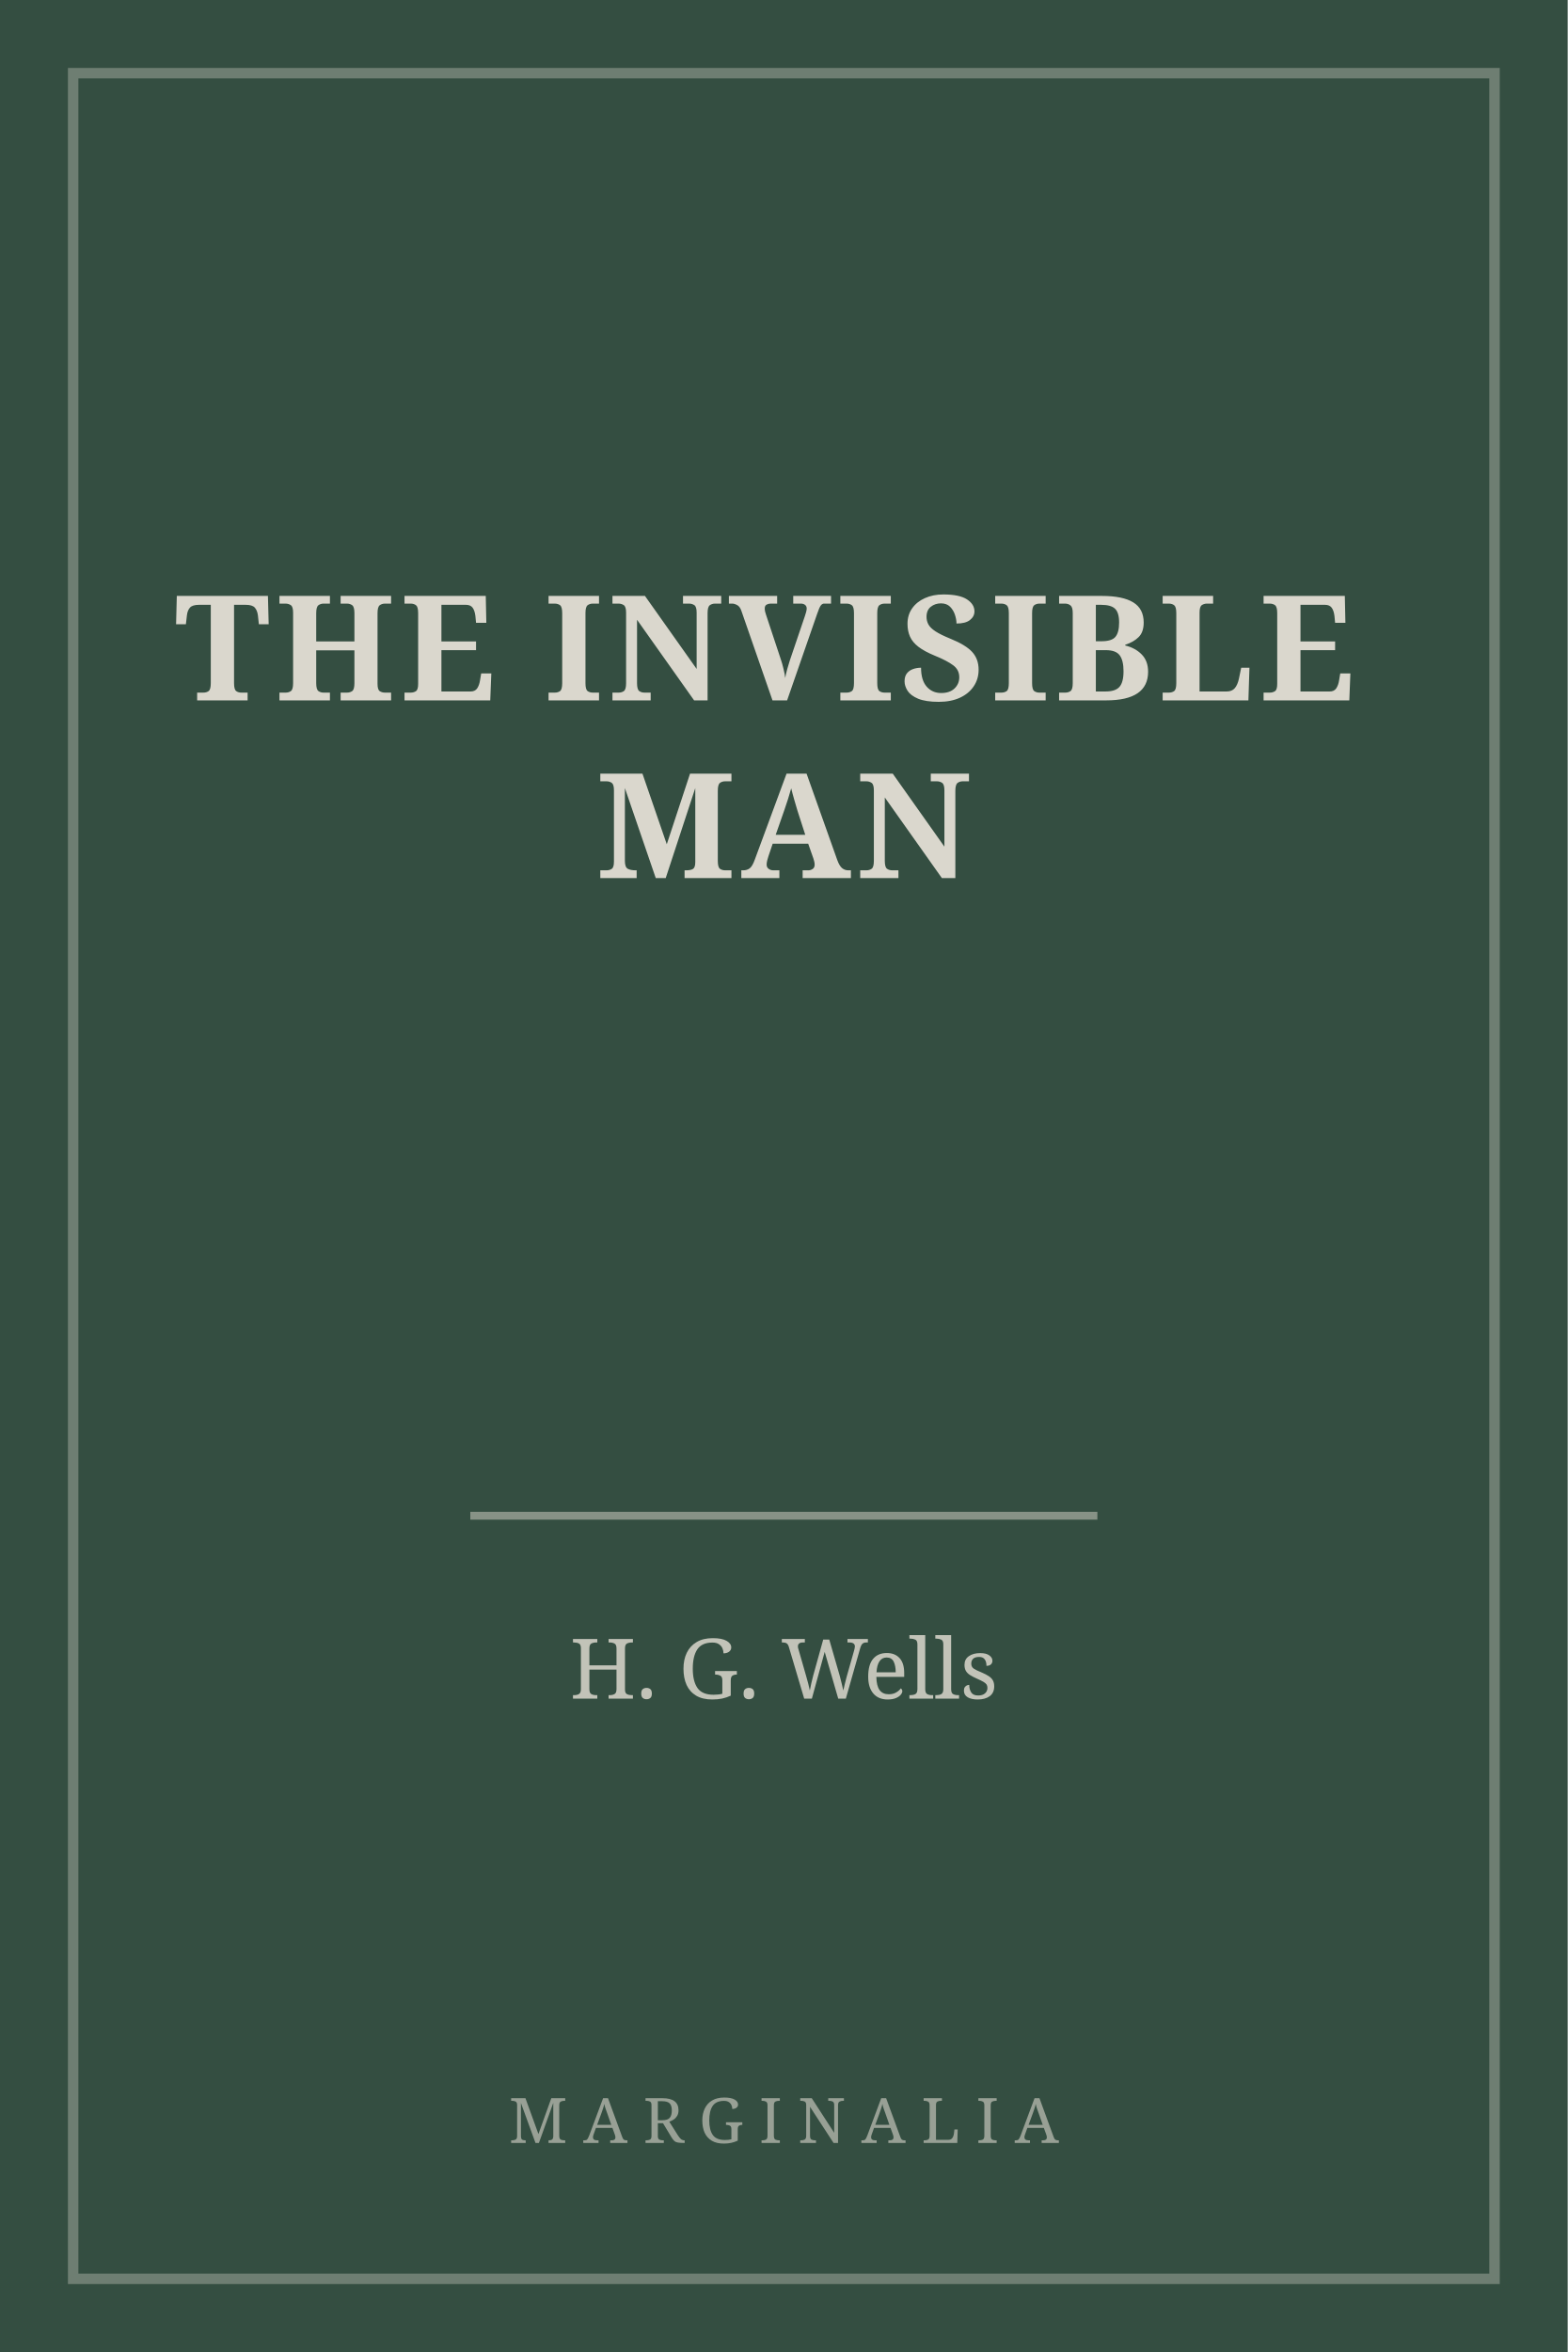
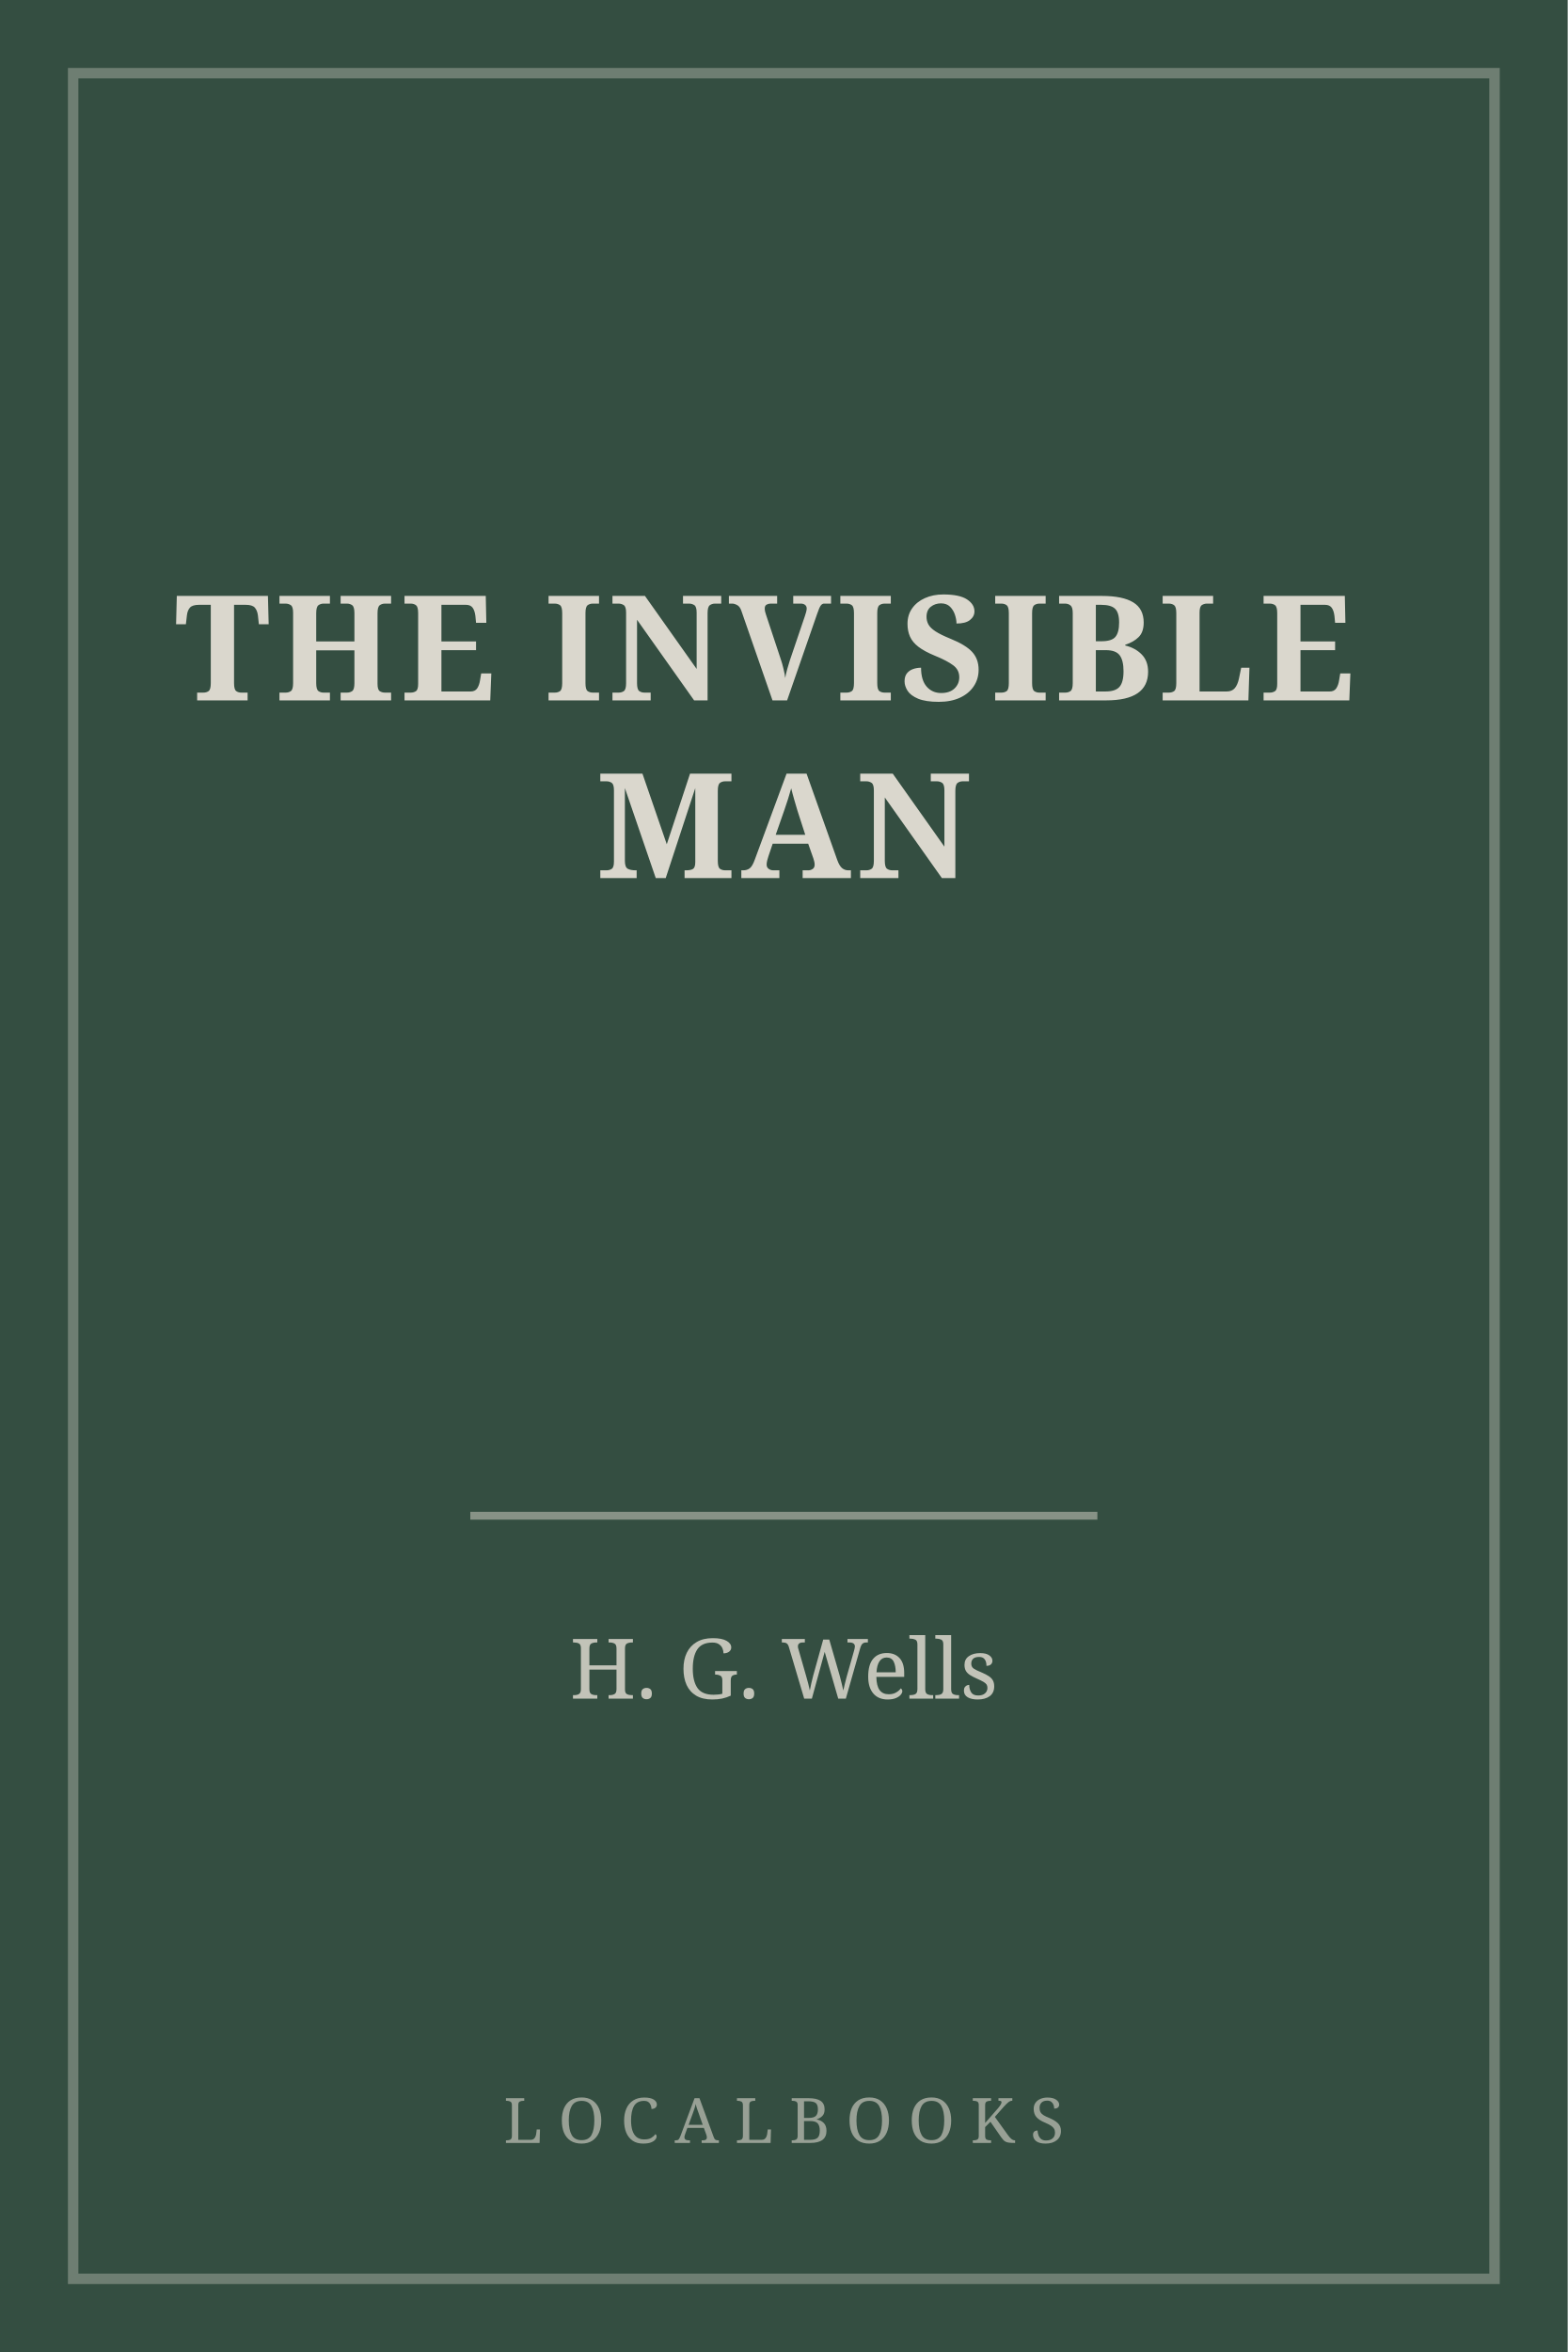
<svg xmlns="http://www.w3.org/2000/svg" width="300" height="450" viewBox="0 0 300 450">
  <rect width="300" height="450" fill="#344e41" />
  <rect x="14" y="14" width="272" height="422" fill="none" stroke="#dad7cd" stroke-opacity="0.35" stroke-width="2" />
  <text x="150" y="134" font-family="Georgia, serif" font-size="28" font-weight="bold" fill="#dad7cd" text-anchor="middle" letter-spacing="1">
    <tspan x="150" dy="0">THE INVISIBLE</tspan>
    <tspan x="150" dy="34">MAN</tspan>
  </text>
  <line x1="90" y1="290" x2="210" y2="290" stroke="#dad7cd" stroke-opacity="0.5" stroke-width="1.5" />
  <text x="150" y="325" font-family="Georgia, serif" font-size="16" fill="#dad7cd" fill-opacity="0.85" text-anchor="middle">H. G. Wells</text>
-   <text x="150" y="410" font-family="Georgia, serif" font-size="12" fill="#dad7cd" fill-opacity="0.6" text-anchor="middle" letter-spacing="3">MARGINALIA</text>
+   <text x="150" y="410" font-family="Georgia, serif" font-size="12" fill="#dad7cd" fill-opacity="0.6" text-anchor="middle" letter-spacing="3">LOCALBOOKS</text>
</svg>
